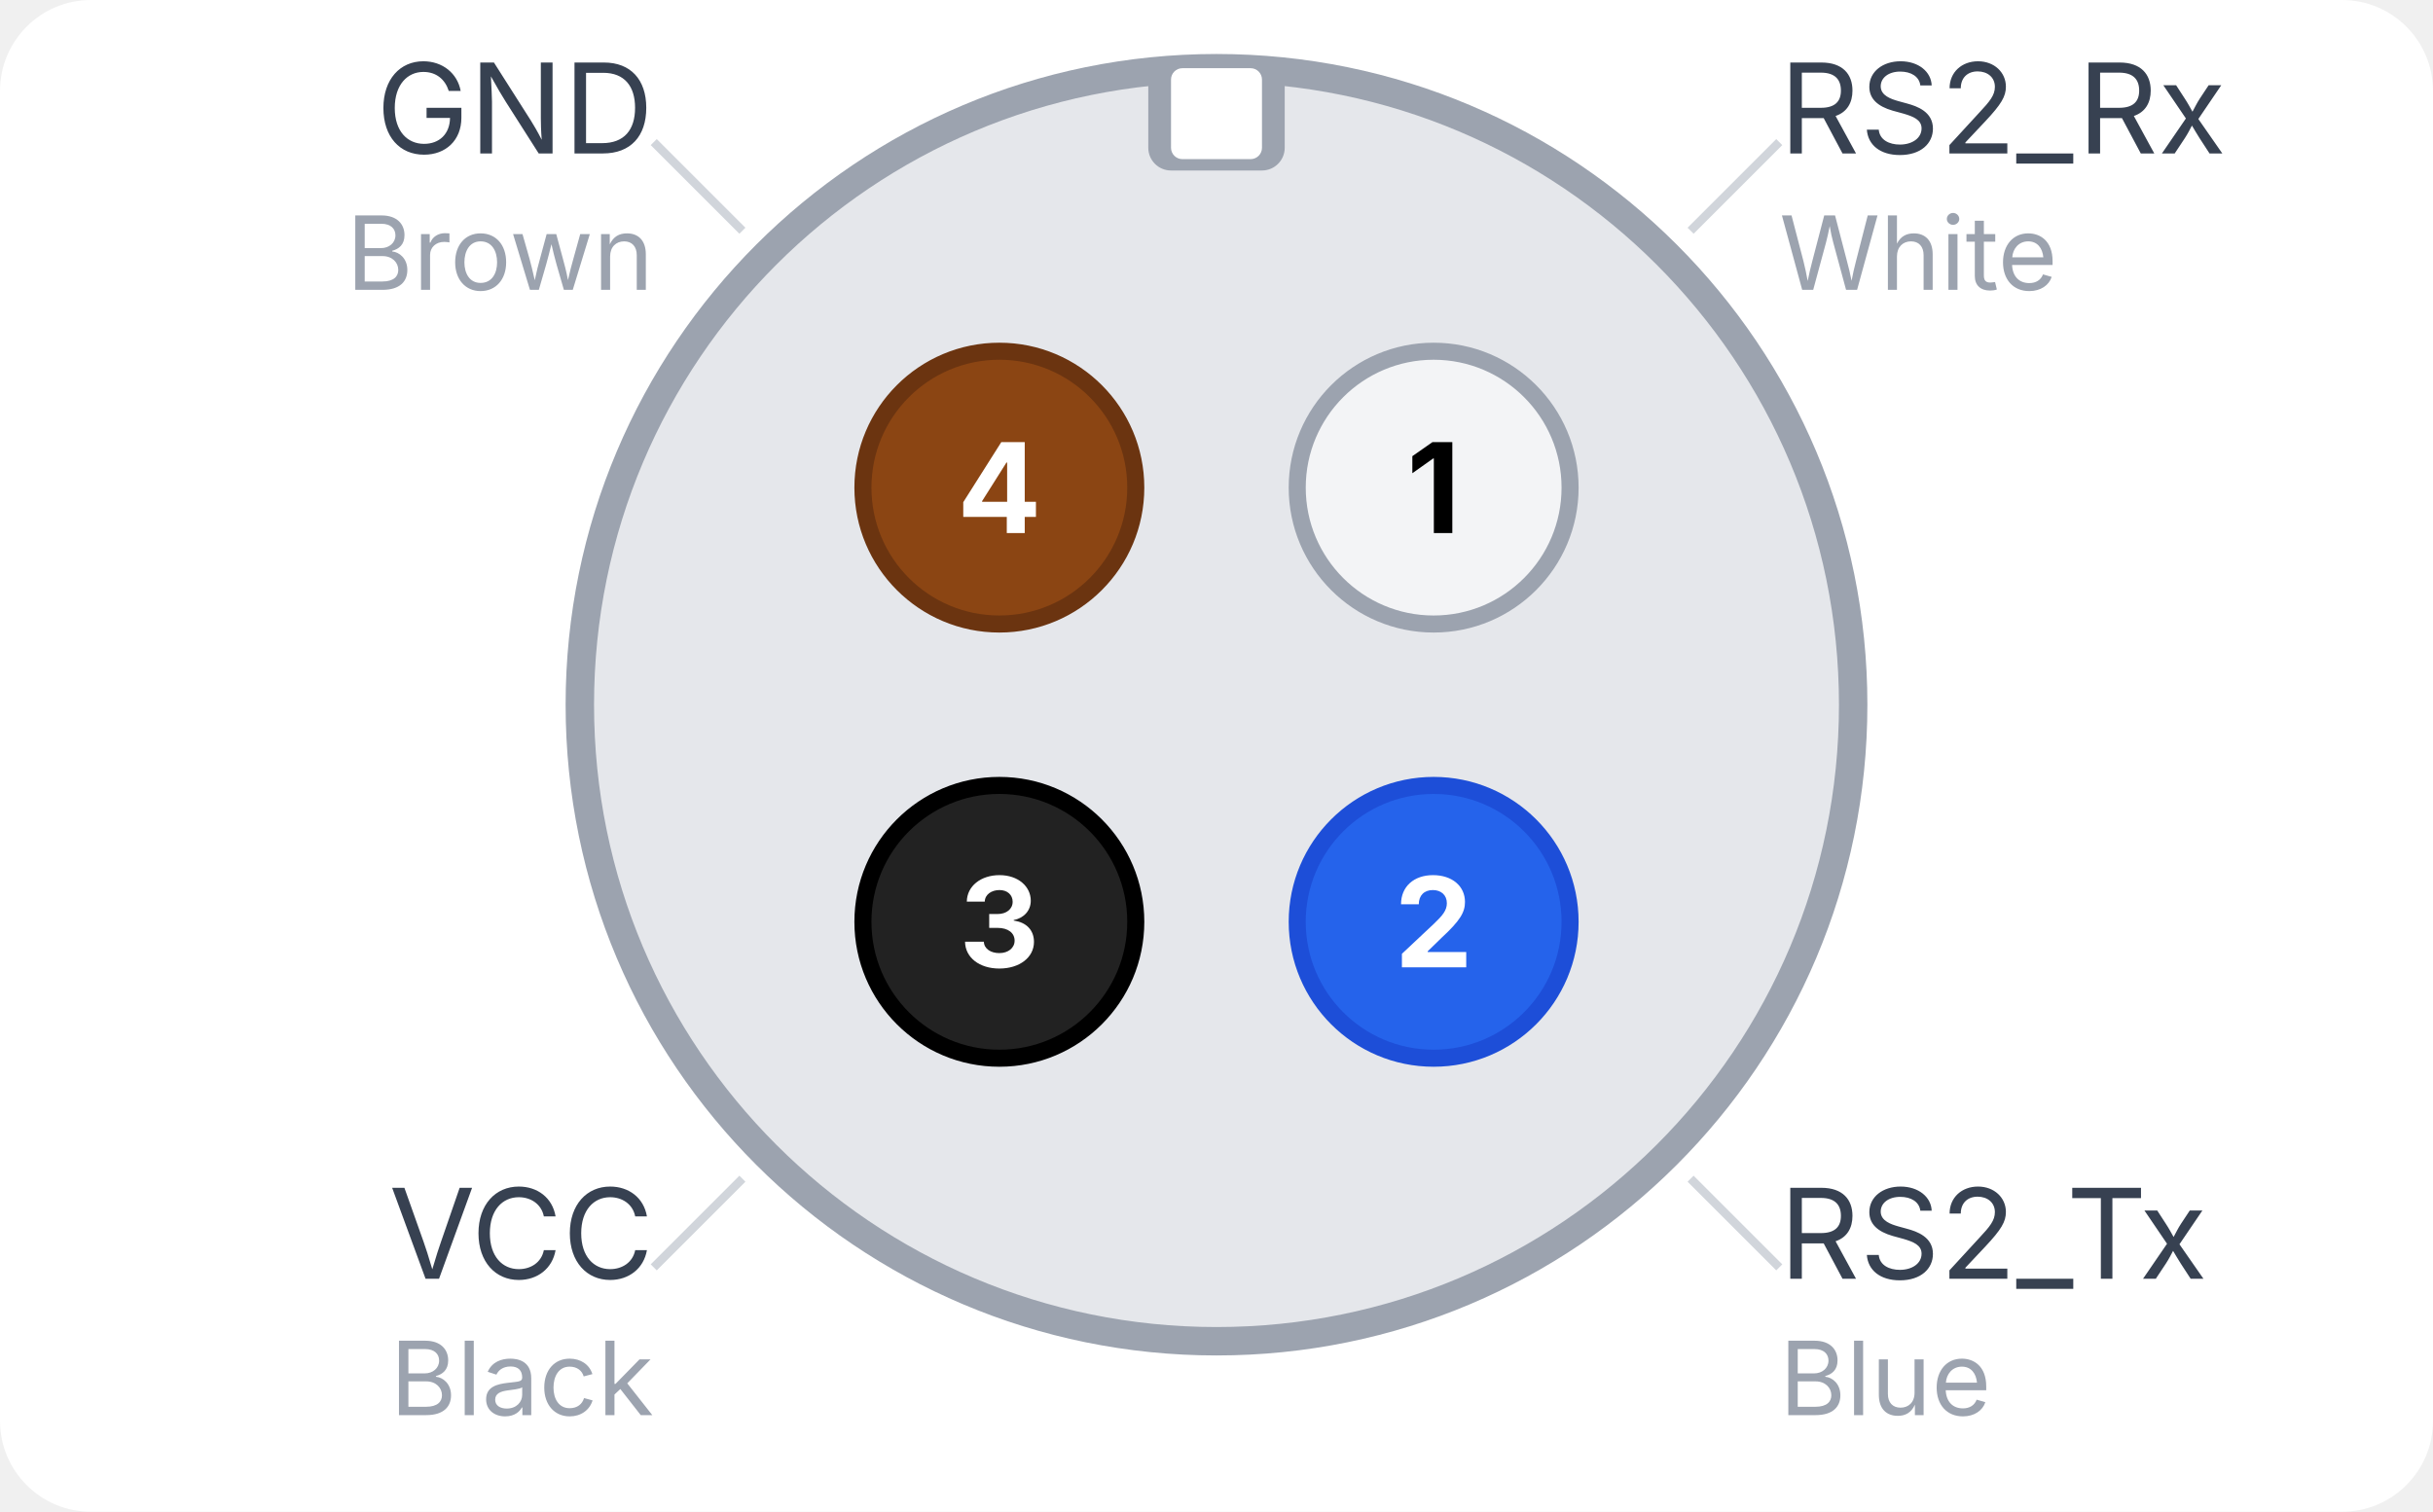
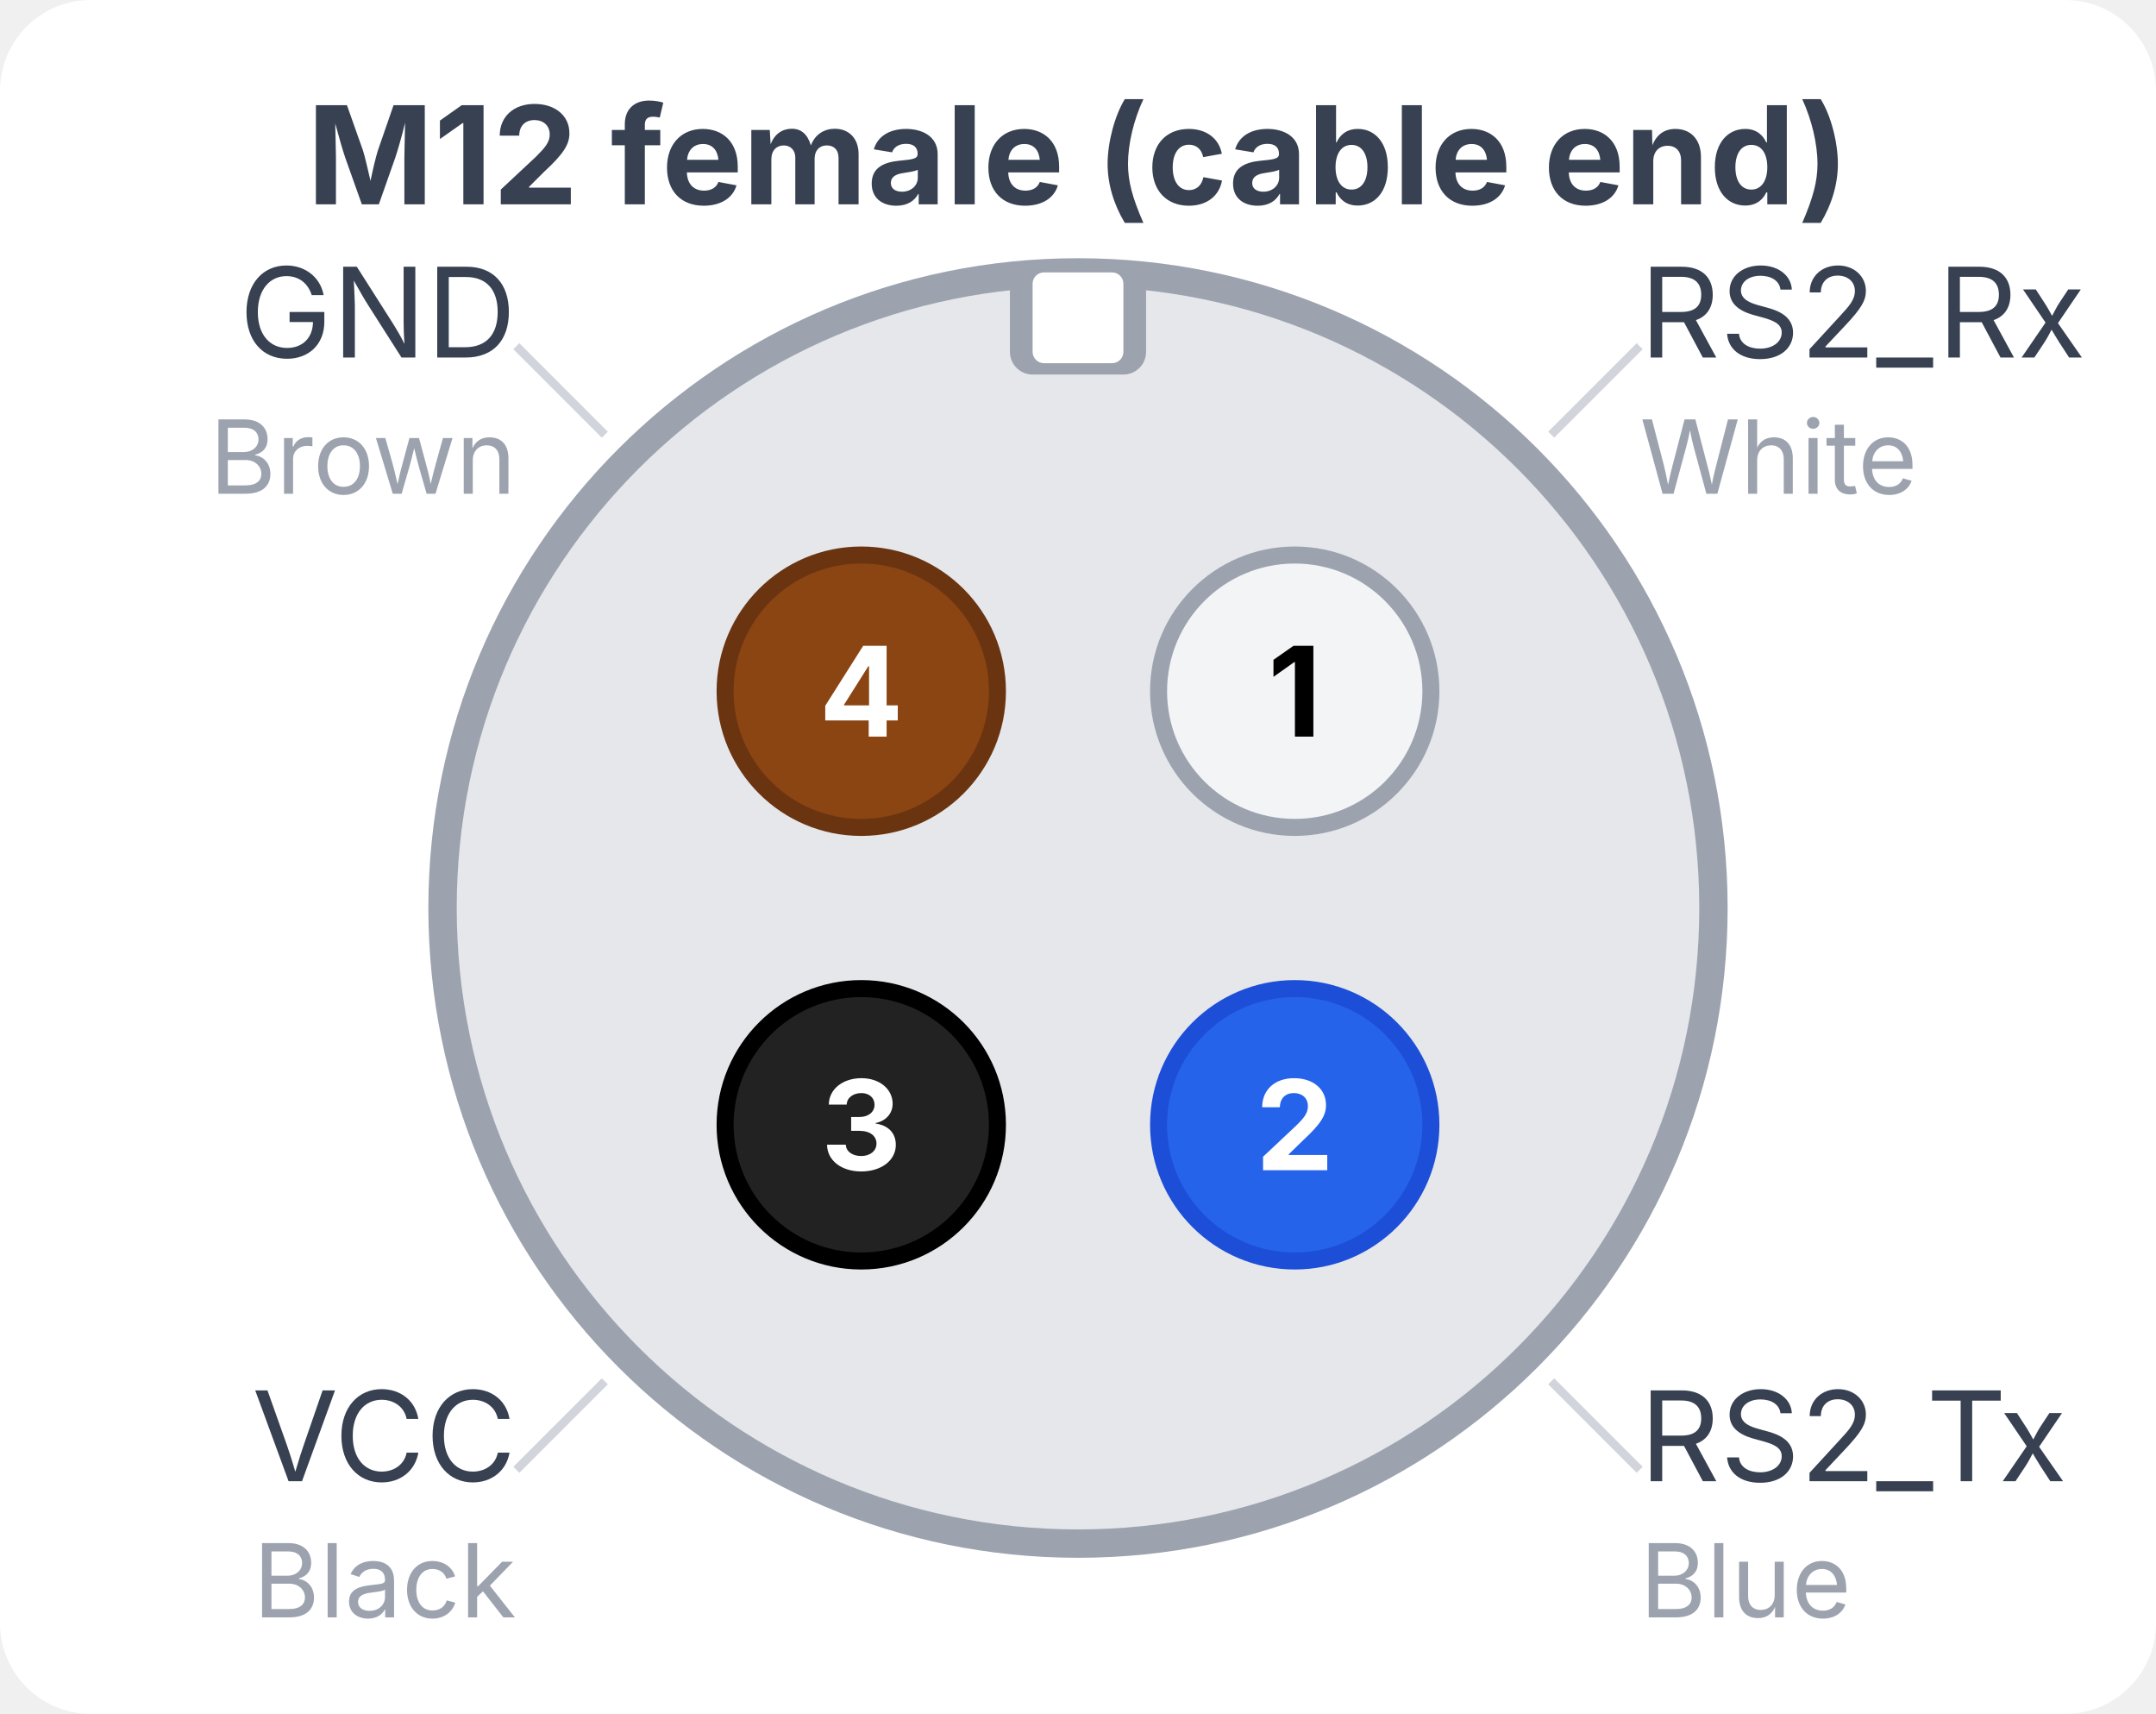
- <svg xmlns="http://www.w3.org/2000/svg" viewBox="0 0 214 133">
+ <svg xmlns="http://www.w3.org/2000/svg" viewBox="0 0 190 151">
  <style>
  text { font-family: -apple-system, system-ui, "Segoe UI", sans-serif; }
</style>
-   <rect width="214" height="133" fill="white" rx="8" />
-   <circle cx="107" cy="62" r="56" fill="#E5E7EB" stroke="#9CA3AF" stroke-width="2.5" />
-   <rect x="101" y="5" width="12" height="10" rx="2" fill="#9CA3AF" />
-   <rect x="103" y="6" width="8" height="8" rx="1" fill="white" />
-   <circle cx="126.1" cy="42.9" r="12" fill="#F3F4F6" stroke="#9CA3AF" stroke-width="1.5" />
-   <text x="126.1" y="46.9" text-anchor="middle" font-size="11" font-weight="700" fill="#000000">1</text>
-   <line x1="148.7" y1="20.3" x2="156.5" y2="12.5" stroke="#D1D5DB" stroke-width="0.75" />
-   <text x="156.5" y="13.5" text-anchor="start" font-size="11" fill="#374151">RS2_Rx</text>
-   <text x="156.5" y="25.5" text-anchor="start" font-size="9" fill="#9CA3AF">White</text>
-   <circle cx="126.1" cy="81.1" r="12" fill="#2563EB" stroke="#1D4ED8" stroke-width="1.5" />
-   <text x="126.1" y="85.1" text-anchor="middle" font-size="11" font-weight="700" fill="#ffffff">2</text>
-   <line x1="148.7" y1="103.7" x2="156.5" y2="111.5" stroke="#D1D5DB" stroke-width="0.75" />
-   <text x="156.5" y="112.5" text-anchor="start" font-size="11" fill="#374151">RS2_Tx</text>
-   <text x="156.5" y="124.5" text-anchor="start" font-size="9" fill="#9CA3AF">Blue</text>
-   <circle cx="87.9" cy="81.1" r="12" fill="#222222" stroke="#000000" stroke-width="1.5" />
-   <text x="87.9" y="85.1" text-anchor="middle" font-size="11" font-weight="700" fill="#ffffff">3</text>
-   <line x1="65.3" y1="103.7" x2="57.5" y2="111.5" stroke="#D1D5DB" stroke-width="0.75" />
-   <text x="57.5" y="112.5" text-anchor="end" font-size="11" fill="#374151">VCC</text>
-   <text x="57.5" y="124.5" text-anchor="end" font-size="9" fill="#9CA3AF">Black</text>
-   <circle cx="87.9" cy="42.9" r="12" fill="#8B4513" stroke="#6B3410" stroke-width="1.5" />
-   <text x="87.9" y="46.9" text-anchor="middle" font-size="11" font-weight="700" fill="#ffffff">4</text>
-   <line x1="65.3" y1="20.3" x2="57.5" y2="12.5" stroke="#D1D5DB" stroke-width="0.75" />
-   <text x="57.5" y="13.5" text-anchor="end" font-size="11" fill="#374151">GND</text>
-   <text x="57.5" y="25.5" text-anchor="end" font-size="9" fill="#9CA3AF">Brown</text>
+   <rect width="190" height="151" fill="white" rx="8" />
+   <text x="95" y="18" text-anchor="middle" font-size="12" font-weight="700" fill="#374151">M12 female (cable end)</text>
+   <circle cx="95" cy="80" r="56" fill="#E5E7EB" stroke="#9CA3AF" stroke-width="2.5" />
+   <rect x="89" y="23" width="12" height="10" rx="2" fill="#9CA3AF" />
+   <rect x="91" y="24" width="8" height="8" rx="1" fill="white" />
+   <circle cx="114.1" cy="60.9" r="12" fill="#F3F4F6" stroke="#9CA3AF" stroke-width="1.5" />
+   <text x="114.1" y="64.9" text-anchor="middle" font-size="11" font-weight="700" fill="#000000">1</text>
+   <line x1="136.7" y1="38.3" x2="144.5" y2="30.5" stroke="#D1D5DB" stroke-width="0.75" />
+   <text x="144.5" y="31.5" text-anchor="start" font-size="11" fill="#374151">RS2_Rx</text>
+   <text x="144.5" y="43.5" text-anchor="start" font-size="9" fill="#9CA3AF">White</text>
+   <circle cx="114.1" cy="99.1" r="12" fill="#2563EB" stroke="#1D4ED8" stroke-width="1.5" />
+   <text x="114.1" y="103.1" text-anchor="middle" font-size="11" font-weight="700" fill="#ffffff">2</text>
+   <line x1="136.7" y1="121.7" x2="144.5" y2="129.5" stroke="#D1D5DB" stroke-width="0.75" />
+   <text x="144.5" y="130.5" text-anchor="start" font-size="11" fill="#374151">RS2_Tx</text>
+   <text x="144.5" y="142.5" text-anchor="start" font-size="9" fill="#9CA3AF">Blue</text>
+   <circle cx="75.9" cy="99.1" r="12" fill="#222222" stroke="#000000" stroke-width="1.5" />
+   <text x="75.9" y="103.1" text-anchor="middle" font-size="11" font-weight="700" fill="#ffffff">3</text>
+   <line x1="53.3" y1="121.7" x2="45.5" y2="129.5" stroke="#D1D5DB" stroke-width="0.75" />
+   <text x="45.5" y="130.5" text-anchor="end" font-size="11" fill="#374151">VCC</text>
+   <text x="45.5" y="142.5" text-anchor="end" font-size="9" fill="#9CA3AF">Black</text>
+   <circle cx="75.9" cy="60.9" r="12" fill="#8B4513" stroke="#6B3410" stroke-width="1.5" />
+   <text x="75.9" y="64.9" text-anchor="middle" font-size="11" font-weight="700" fill="#ffffff">4</text>
+   <line x1="53.3" y1="38.3" x2="45.5" y2="30.5" stroke="#D1D5DB" stroke-width="0.75" />
+   <text x="45.5" y="31.5" text-anchor="end" font-size="11" fill="#374151">GND</text>
+   <text x="45.5" y="43.5" text-anchor="end" font-size="9" fill="#9CA3AF">Brown</text>
</svg>
